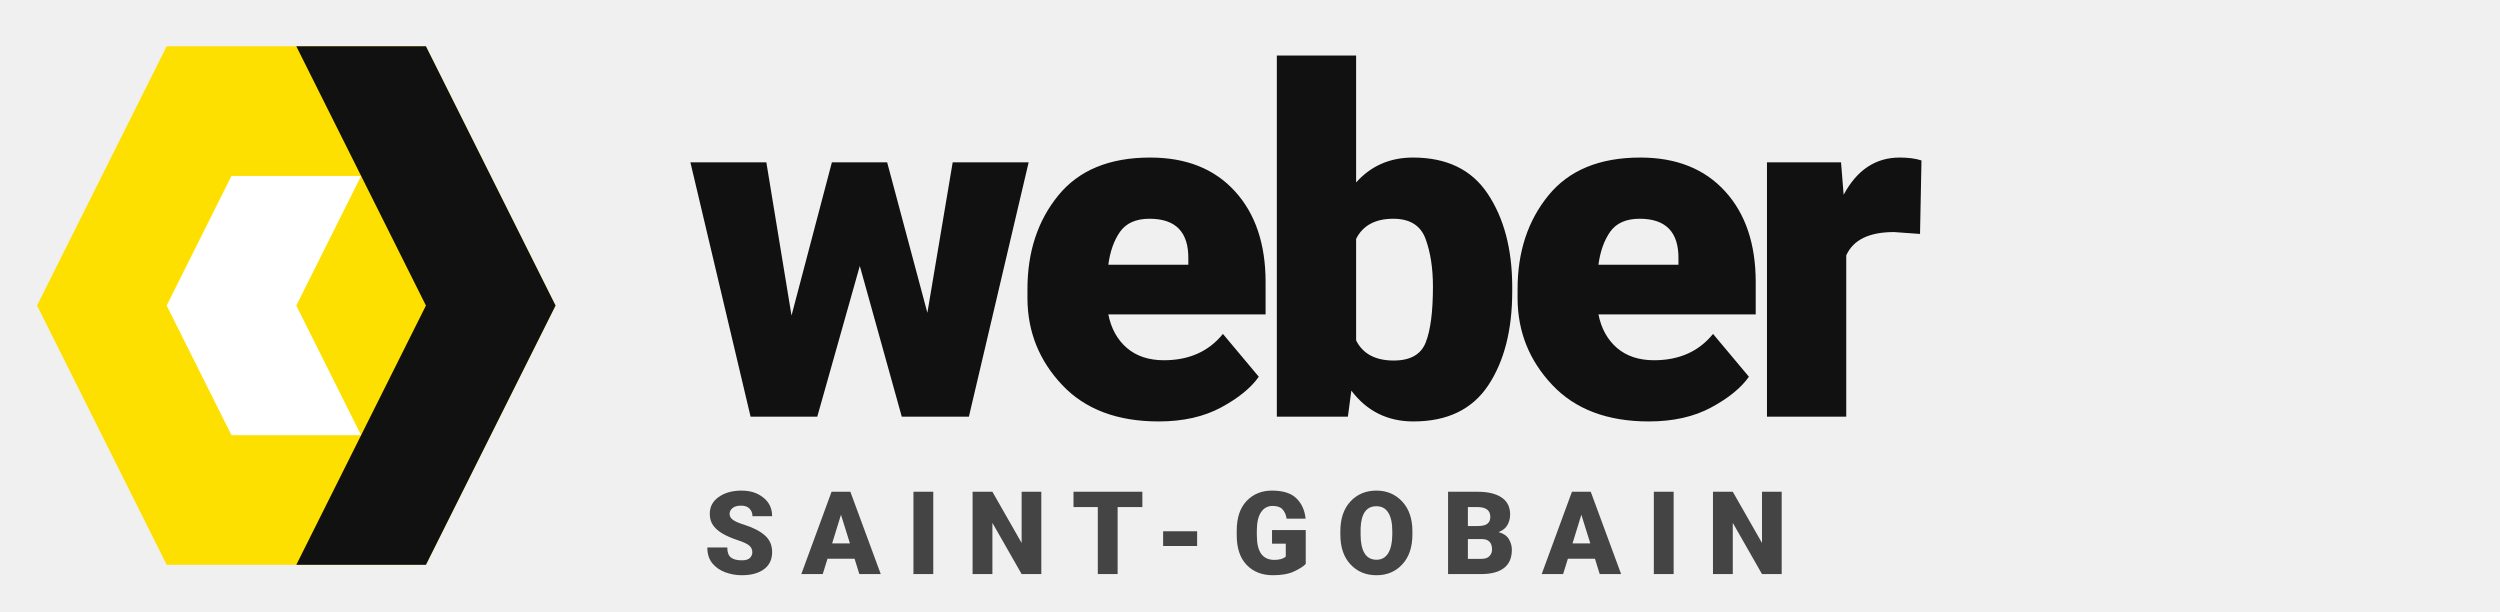
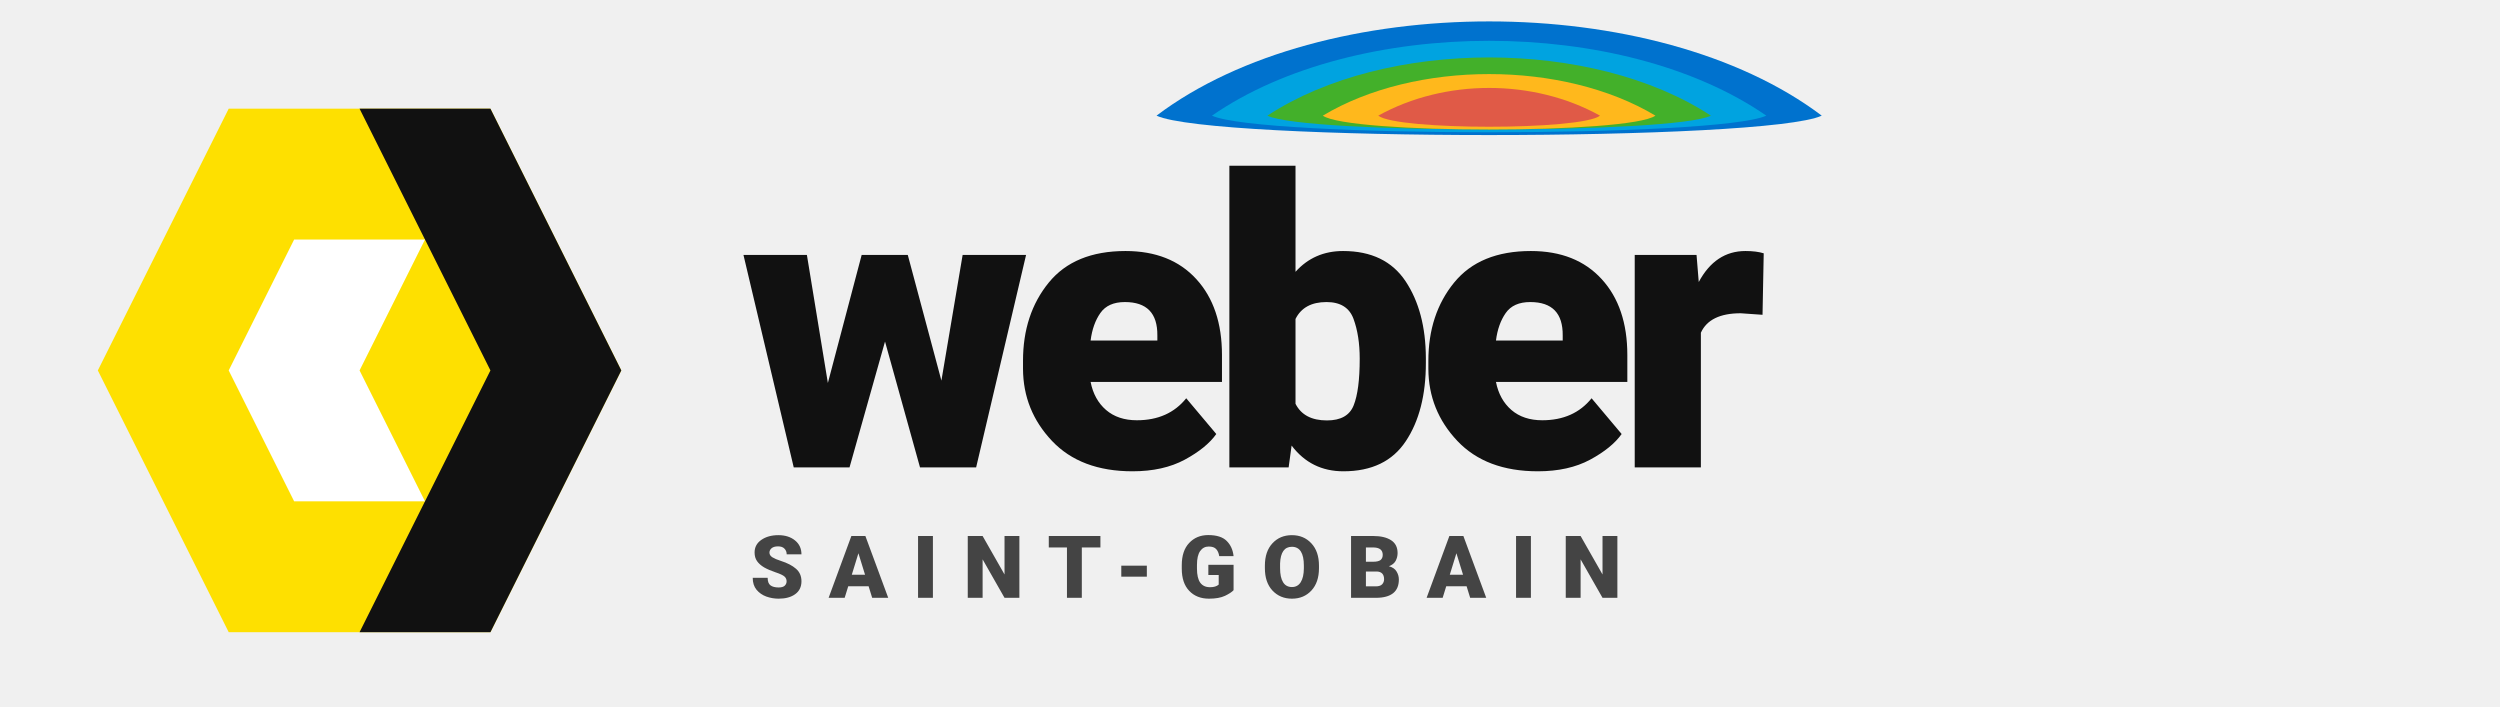
- <svg xmlns="http://www.w3.org/2000/svg" viewBox="6 8 270 66" width="100%" height="100%">
-   <g transform="translate(10, 13)">
-     <polygon points="0,28 14,0 42,0 56,28 42,56 14,56" fill="#FEE000" />
-     <polygon points="28,0 42,0 56,28 42,56 28,56 42,28" fill="#111111" />
-     <polygon points="14,28 21,14 35,14 28,28 35,42 21,42" fill="#FFFFFF" />
+ <svg xmlns="http://www.w3.org/2000/svg" viewBox="0 0 460 130" width="460" height="130">
+   <g transform="translate(18, 12)">
+     <g transform="translate(0, 8) scale(1.72)">
+       <polygon points="0,28 14,0 42,0 56,28 42,56 14,56" fill="#FEE000" />
+       <polygon points="28,0 42,0 56,28 42,56 28,56 42,28" fill="#111111" />
+       <polygon points="14,28 21,14 35,14 28,28 35,42 21,42" fill="#FFFFFF" />
+     </g>
+     <g transform="translate(256, 12) scale(0.68)">
+       <path d="M -90,-4 C -45,-38 45,-38 90,-4 C 75,3 -75,3 -90,-4 Z" fill="#0072CE" />
+       <path d="M -75,-4 C -36,-31 36,-31 75,-4 C 62,2 -62,2 -75,-4 Z" fill="#00A3E0" />
+       <path d="M -60,-4 C -28,-25 28,-25 60,-4 C 50,1 -50,1 -60,-4 Z" fill="#43B02A" />
+       <path d="M -45,-4 C -20,-19 20,-19 45,-4 C 38,1 -38,1 -45,-4 Z" fill="#FFB81C" />
+       <path d="M -30,-4 C -12,-14 12,-14 30,-4 C 25,0 -25,0 -30,-4 Z" fill="#E05A47" />
+     </g>
+     <text x="118" y="74" font-family="-apple-system, BlinkMacSystemFont, 'Segoe UI', Roboto, 'Helvetica Neue', Arial, sans-serif" font-size="74" font-weight="900" letter-spacing="-0.05em" fill="#111111">weber</text>
+     <text x="120" y="98" font-family="-apple-system, BlinkMacSystemFont, 'Segoe UI', Roboto, 'Helvetica Neue', Arial, sans-serif" font-size="16" font-weight="800" letter-spacing="0.28em" fill="#444444">SAINT-GOBAIN</text>
  </g>
-   <text x="80" y="53" font-family="system-ui, -apple-system, BlinkMacSystemFont, 'Segoe UI', Roboto, 'Helvetica Neue', Arial, sans-serif" font-size="52" font-weight="900" letter-spacing="-0.045em" fill="#111111">weber</text>
-   <text x="82" y="70" font-family="system-ui, -apple-system, BlinkMacSystemFont, 'Segoe UI', Roboto, 'Helvetica Neue', Arial, sans-serif" font-size="12.5" font-weight="800" letter-spacing="0.22em" fill="#444444">SAINT-GOBAIN</text>
</svg>
